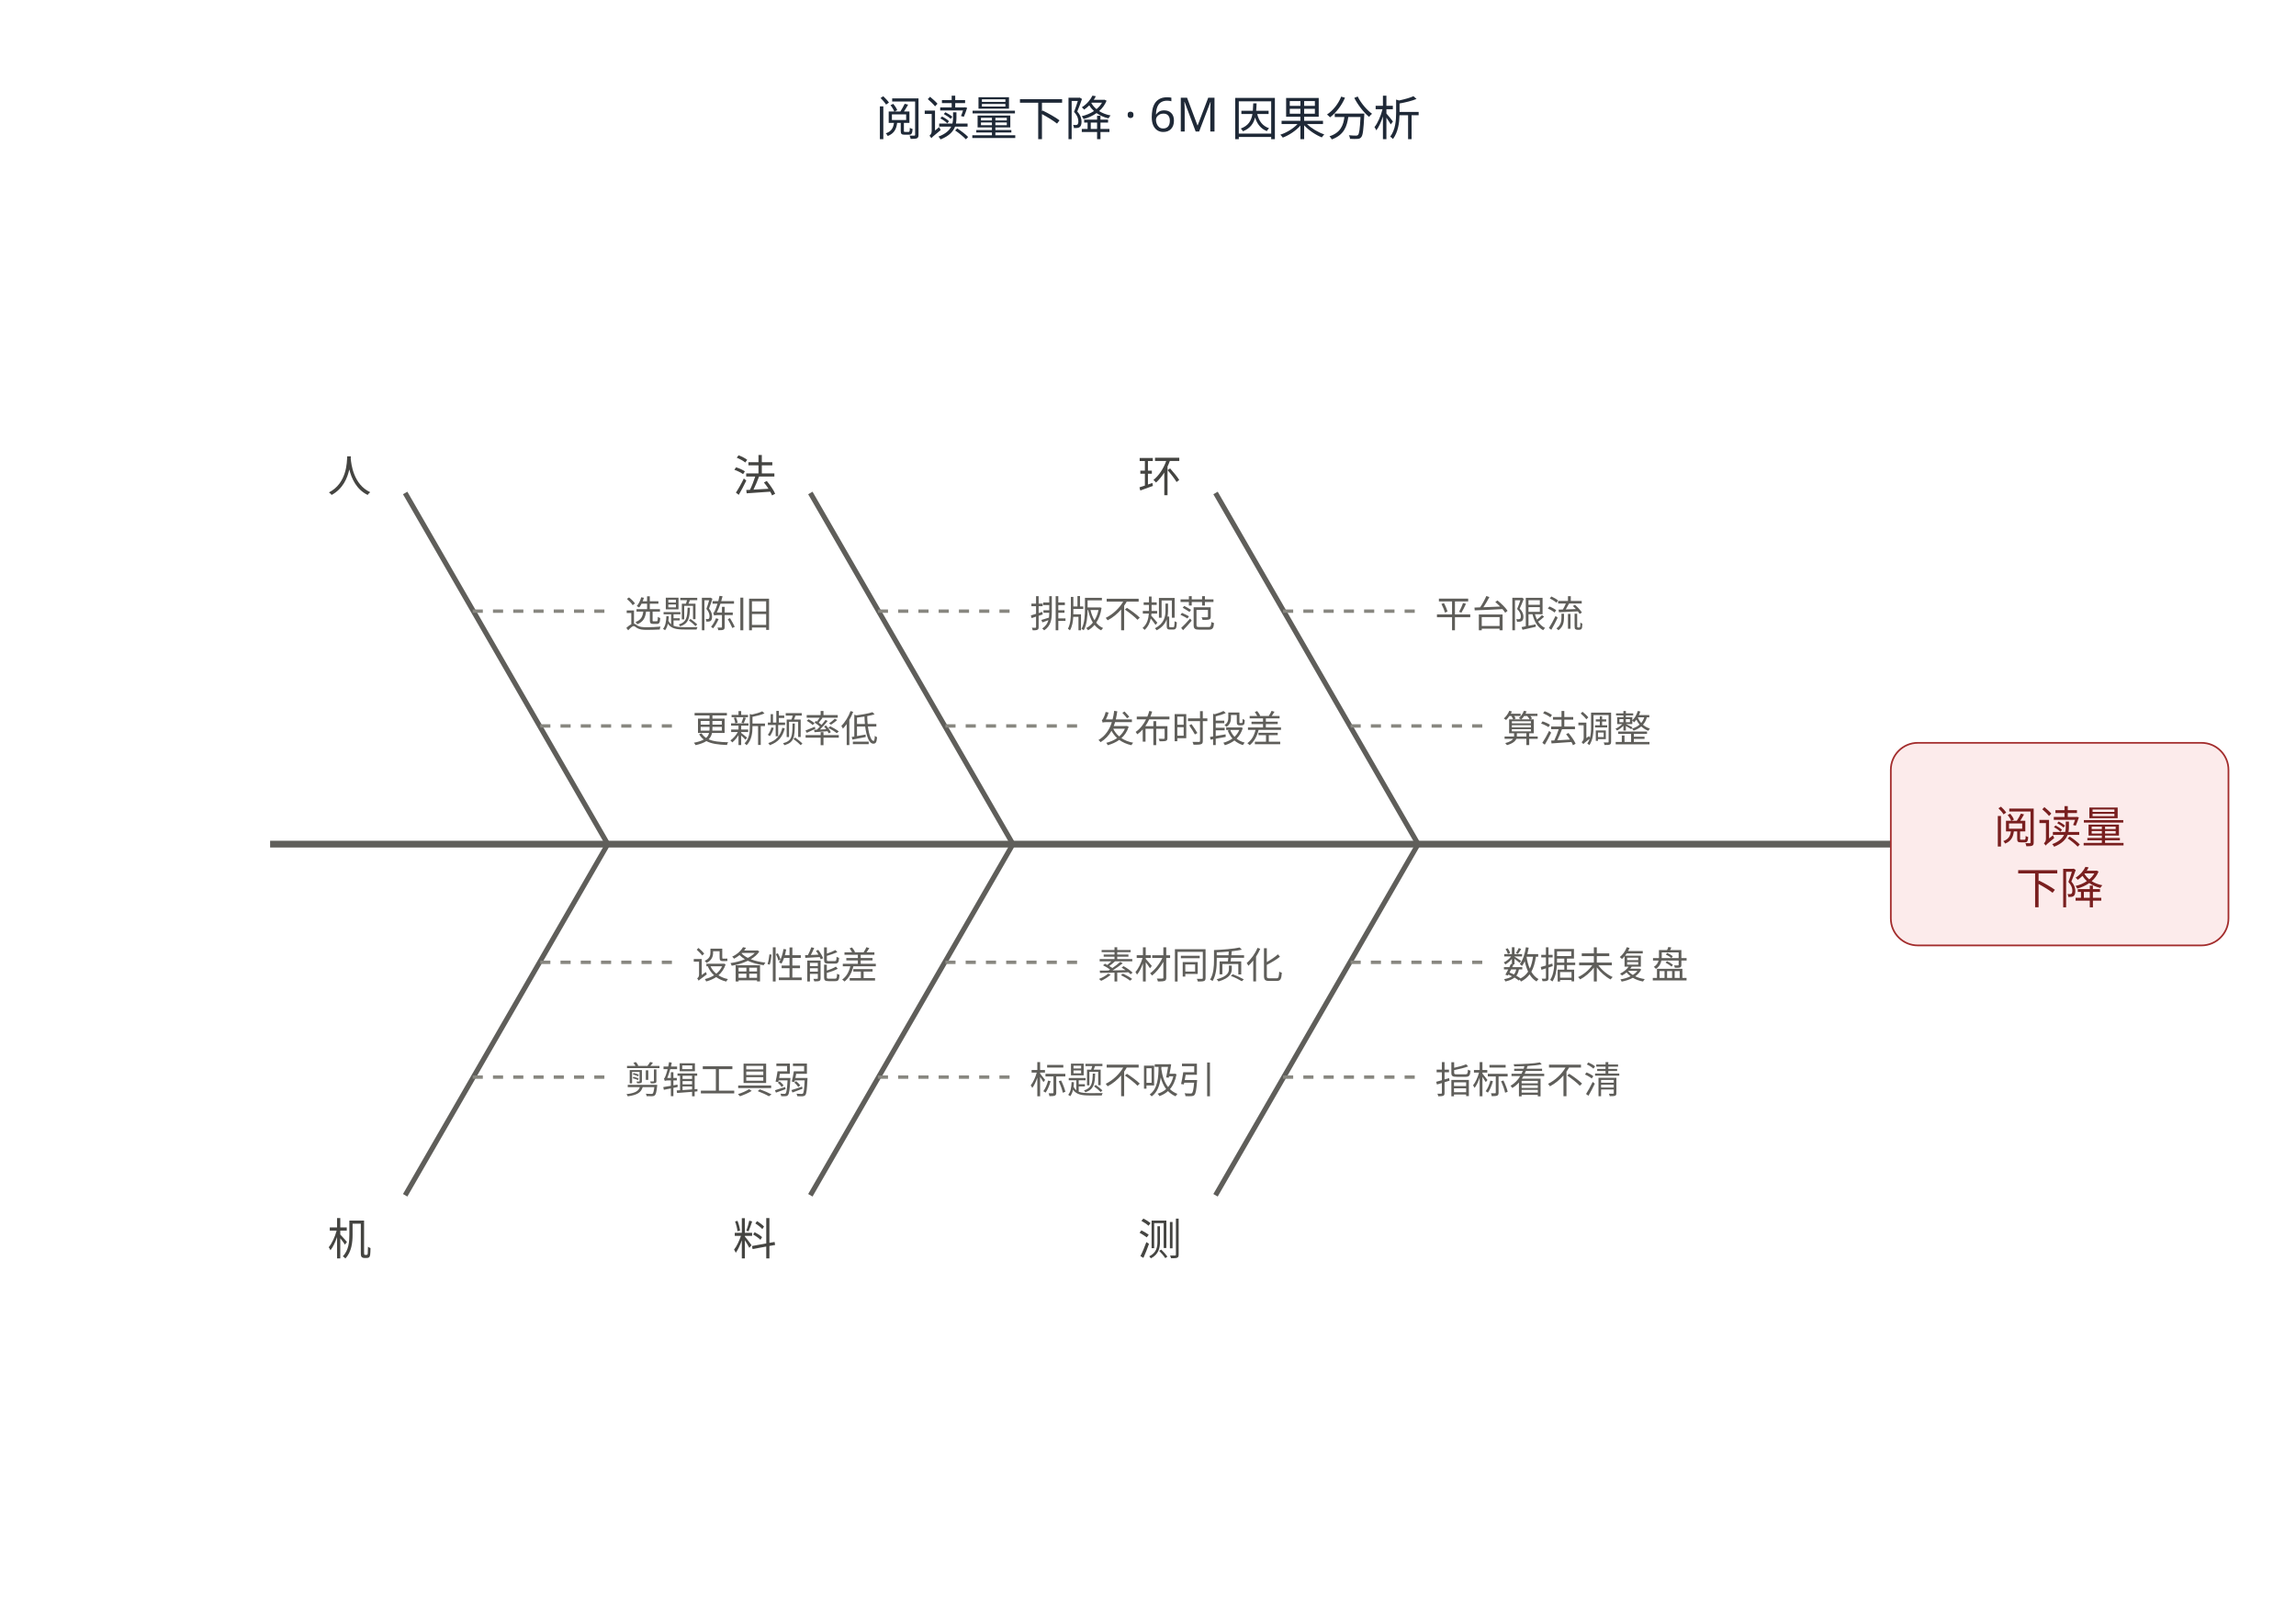
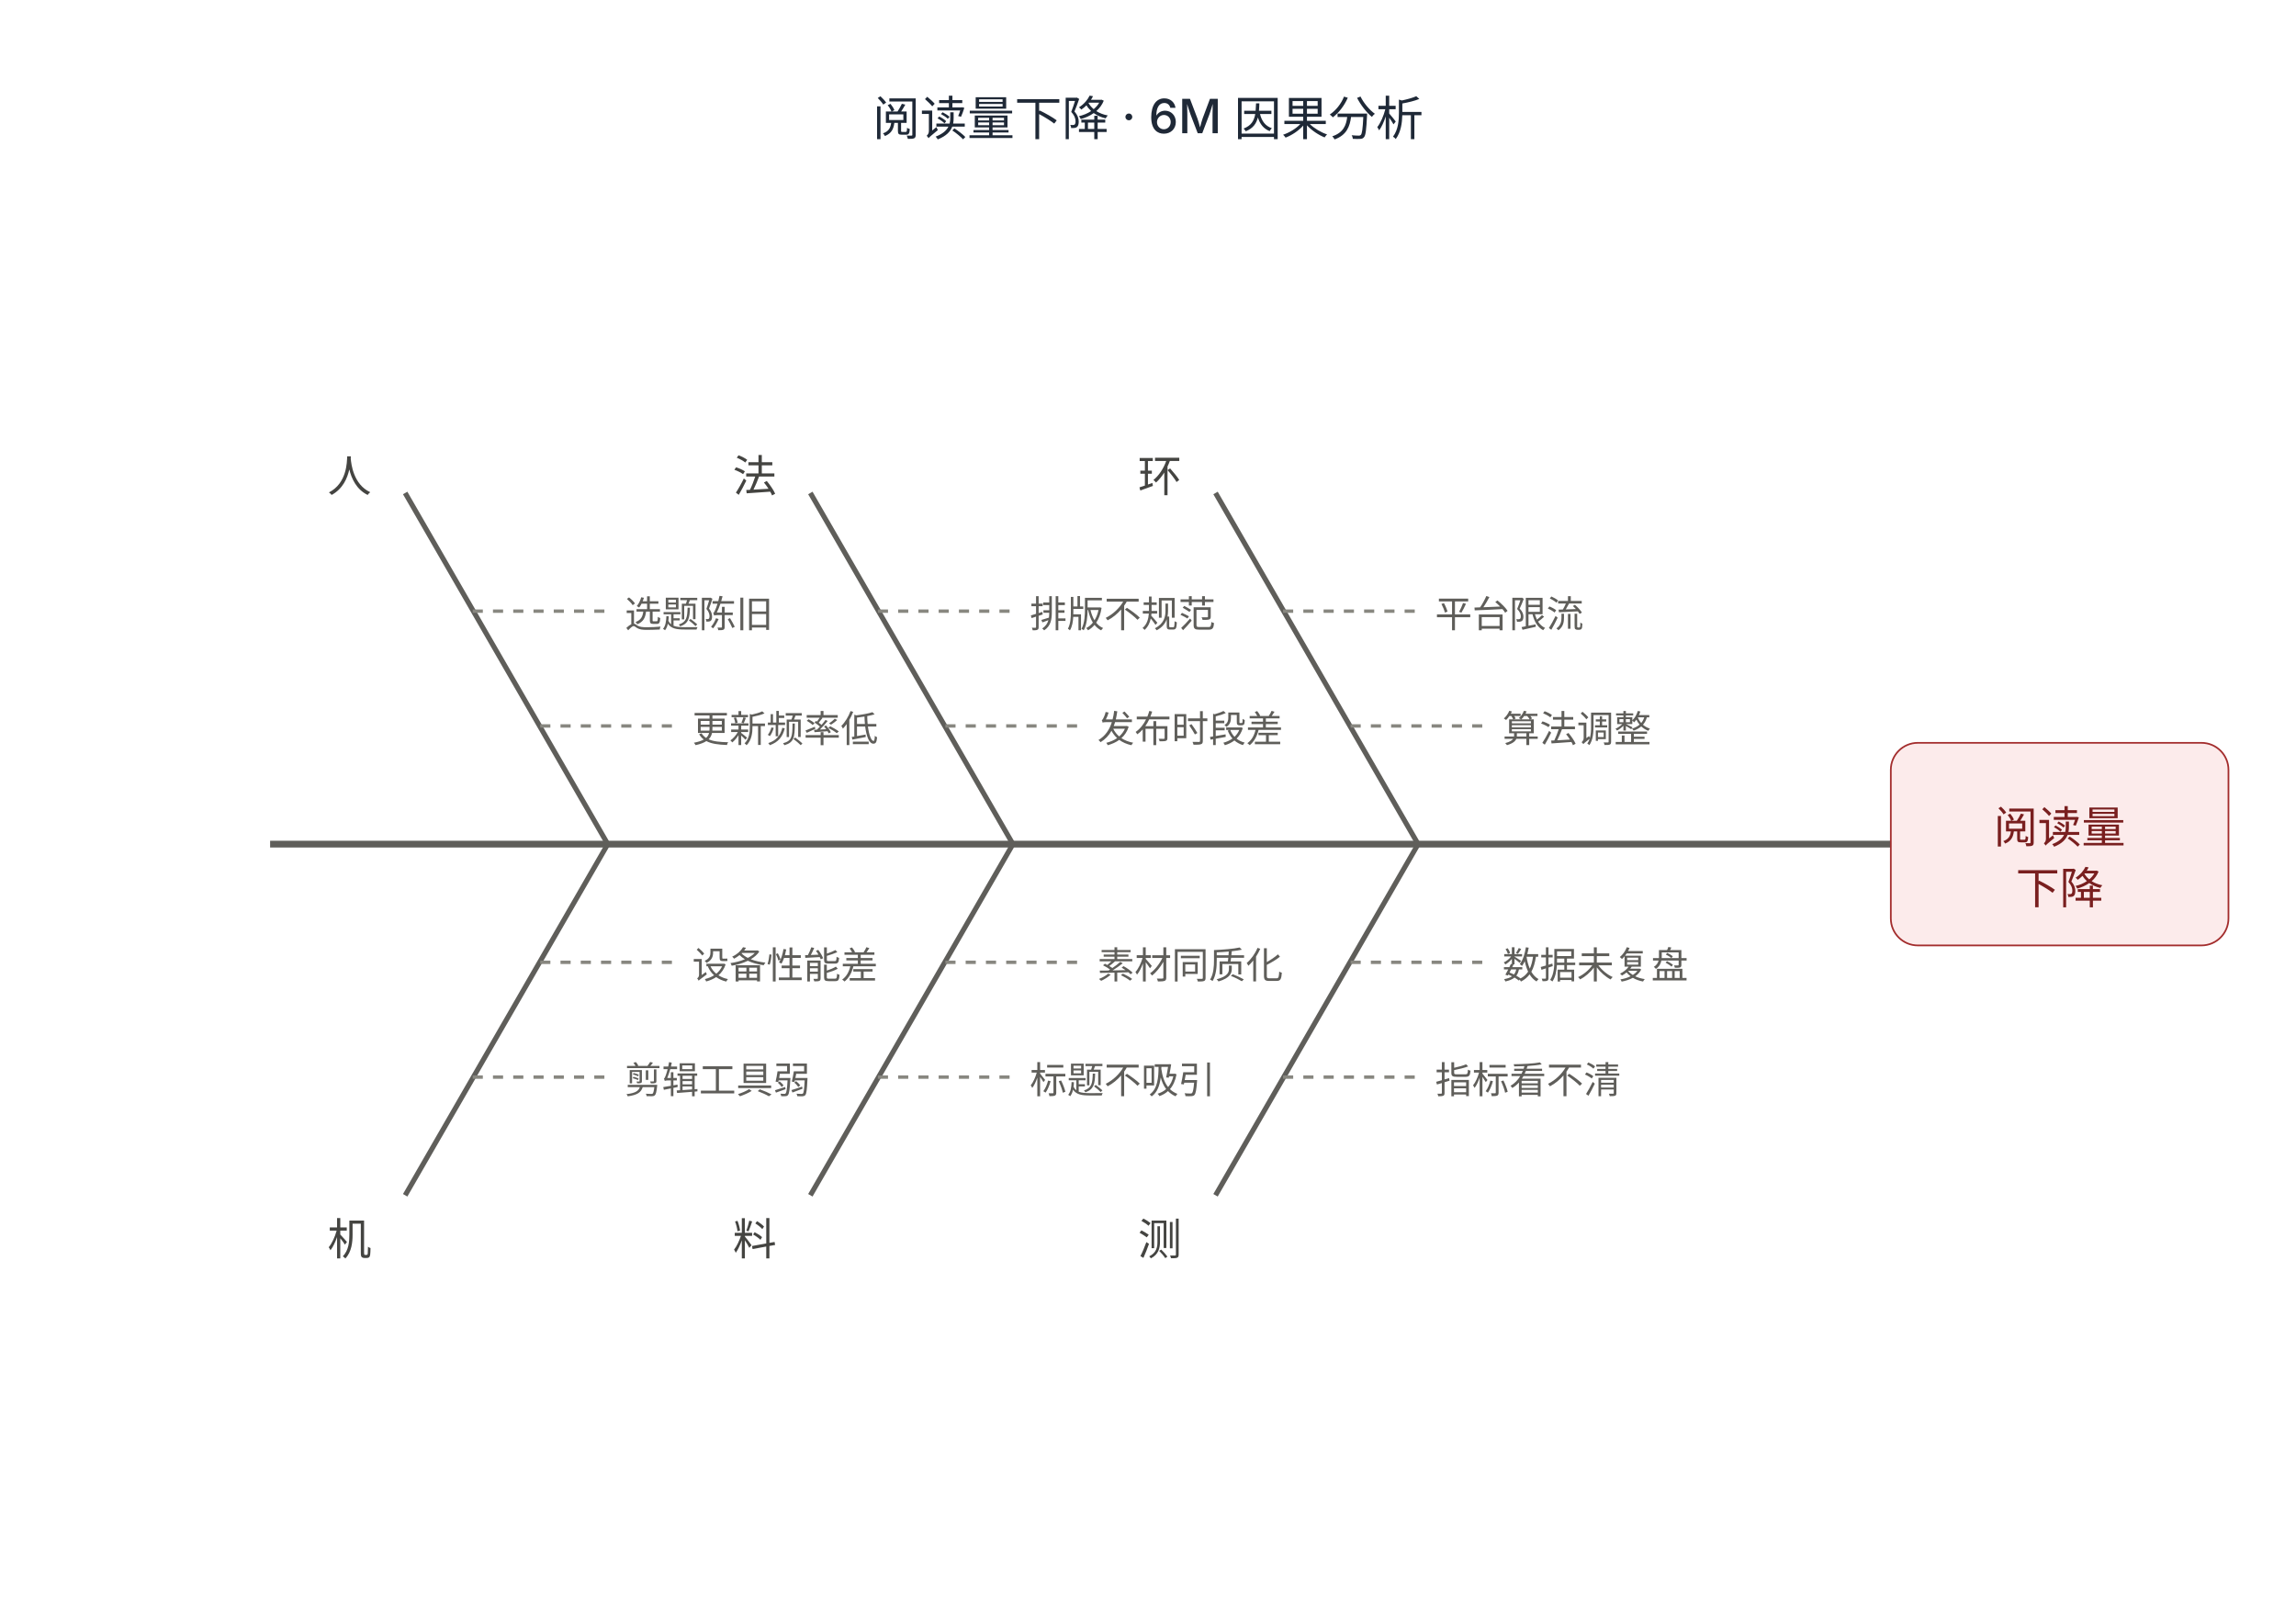
<svg xmlns="http://www.w3.org/2000/svg" viewBox="0 0 680 480" width="100%" role="img">
-   <text x="340" y="34" text-anchor="middle" dominant-baseline="central" font-family="sans-serif" font-size="14" font-weight="500" fill="#1f2937">阅读量下降 · 6M 因果分析</text>
+   <text x="340" y="34" text-anchor="middle" dominant-baseline="central" font-family="-apple-system, BlinkMacSystemFont, 'PingFang SC', sans-serif" font-size="14" font-weight="500" fill="#1f2937">阅读量下降 · 6M 因果分析</text>
  <line x1="80" y1="250" x2="560" y2="250" stroke="#5F5E5A" stroke-width="2" />
  <g>
    <rect x="560" y="220" width="100" height="60" rx="8" fill="#FCEBEB" stroke="#A32D2D" stroke-width="0.5" />
-     <text x="610" y="244" text-anchor="middle" dominant-baseline="central" font-family="sans-serif" font-size="13" font-weight="500" fill="#791F1F">阅读量</text>
-     <text x="610" y="262" text-anchor="middle" dominant-baseline="central" font-family="sans-serif" font-size="13" font-weight="500" fill="#791F1F">下降</text>
+     <text x="610" y="244" text-anchor="middle" dominant-baseline="central" font-family="-apple-system, BlinkMacSystemFont, 'PingFang SC', sans-serif" font-size="13" font-weight="500" fill="#791F1F">阅读量</text>
+     <text x="610" y="262" text-anchor="middle" dominant-baseline="central" font-family="-apple-system, BlinkMacSystemFont, 'PingFang SC', sans-serif" font-size="13" font-weight="500" fill="#791F1F">下降</text>
  </g>
  <g stroke="#5F5E5A" stroke-width="1.5" fill="none">
    <line x1="180" y1="250" x2="120" y2="146" />
    <line x1="300" y1="250" x2="240" y2="146" />
    <line x1="420" y1="250" x2="360" y2="146" />
    <line x1="180" y1="250" x2="120" y2="354" />
    <line x1="300" y1="250" x2="240" y2="354" />
    <line x1="420" y1="250" x2="360" y2="354" />
  </g>
-   <g font-family="sans-serif" font-size="13" font-weight="500" fill="#444441">
+   <g font-family="-apple-system, BlinkMacSystemFont, 'PingFang SC', sans-serif" font-size="13" font-weight="500" fill="#444441">
    <text x="110" y="140" text-anchor="end" dominant-baseline="central">人</text>
    <text x="230" y="140" text-anchor="end" dominant-baseline="central">法</text>
    <text x="350" y="140" text-anchor="end" dominant-baseline="central">环</text>
    <text x="110" y="366" text-anchor="end" dominant-baseline="central">机</text>
    <text x="230" y="366" text-anchor="end" dominant-baseline="central">料</text>
    <text x="350" y="366" text-anchor="end" dominant-baseline="central">测</text>
  </g>
  <g stroke="#888780" stroke-width="1" stroke-dasharray="3 3" fill="none">
    <line x1="160" y1="215" x2="200" y2="215" />
    <line x1="140" y1="181" x2="180" y2="181" />
    <line x1="280" y1="215" x2="320" y2="215" />
    <line x1="260" y1="181" x2="300" y2="181" />
    <line x1="400" y1="215" x2="440" y2="215" />
    <line x1="380" y1="181" x2="420" y2="181" />
    <line x1="160" y1="285" x2="200" y2="285" />
    <line x1="140" y1="319" x2="180" y2="319" />
    <line x1="280" y1="285" x2="320" y2="285" />
    <line x1="260" y1="319" x2="300" y2="319" />
    <line x1="400" y1="285" x2="440" y2="285" />
    <line x1="380" y1="319" x2="420" y2="319" />
  </g>
-   <g font-family="sans-serif" font-size="11" fill="#5F5E5A">
+   <g font-family="-apple-system, BlinkMacSystemFont, 'PingFang SC', sans-serif" font-size="11" fill="#5F5E5A">
    <text x="205" y="215" text-anchor="start" dominant-baseline="central">更新频率低</text>
    <text x="185" y="181" text-anchor="start" dominant-baseline="central">选题陈旧</text>
    <text x="325" y="215" text-anchor="start" dominant-baseline="central">发布时段差</text>
    <text x="305" y="181" text-anchor="start" dominant-baseline="central">排版不规范</text>
    <text x="445" y="215" text-anchor="start" dominant-baseline="central">算法调整</text>
    <text x="425" y="181" text-anchor="start" dominant-baseline="central">平台限流</text>
    <text x="205" y="285" text-anchor="start" dominant-baseline="central">设备性能差</text>
    <text x="185" y="319" text-anchor="start" dominant-baseline="central">剪辑工具弱</text>
    <text x="325" y="285" text-anchor="start" dominant-baseline="central">素材同质化</text>
    <text x="305" y="319" text-anchor="start" dominant-baseline="central">标题不吸引</text>
    <text x="445" y="285" text-anchor="start" dominant-baseline="central">数据未复盘</text>
    <text x="425" y="319" text-anchor="start" dominant-baseline="central">指标看不清</text>
  </g>
</svg>
